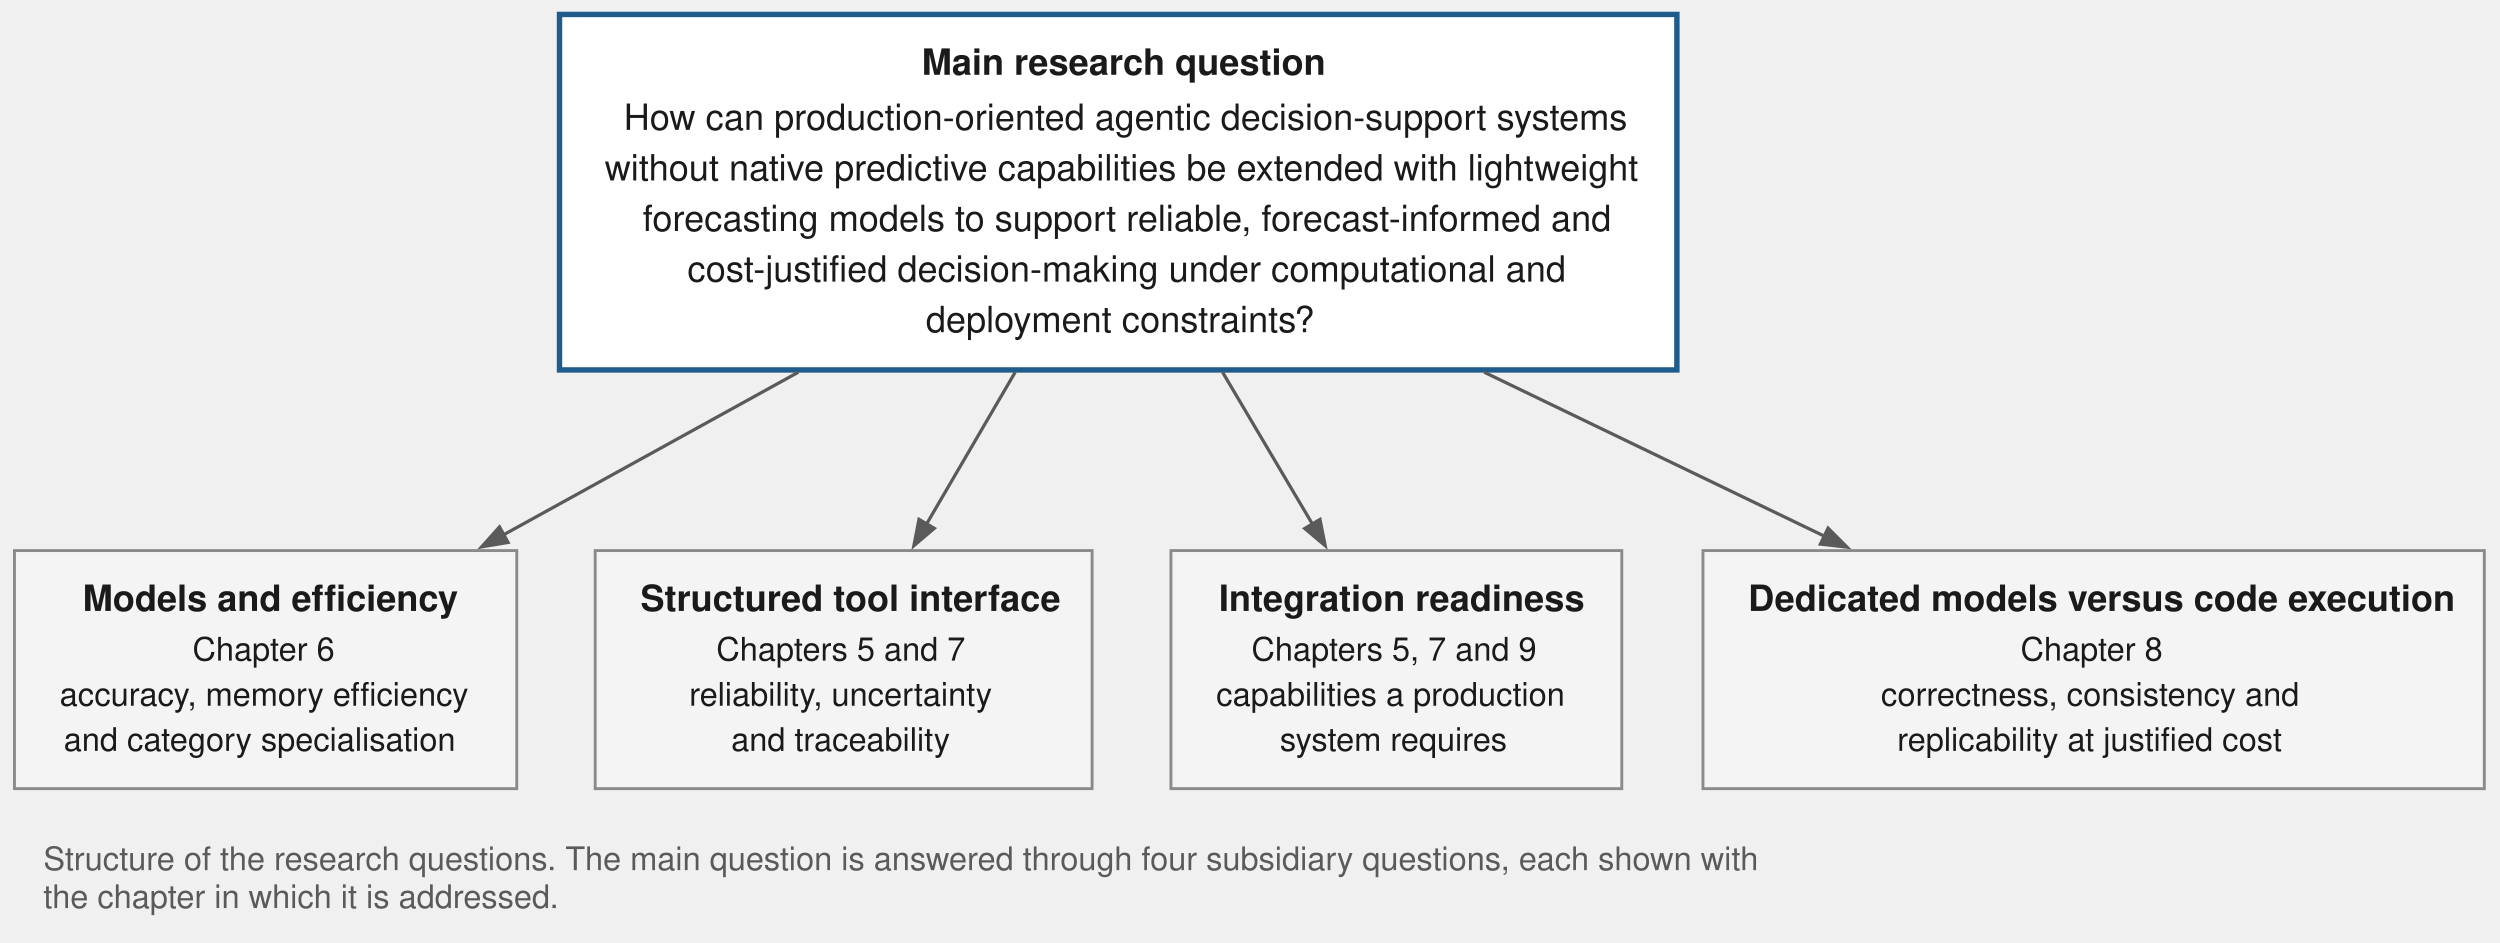
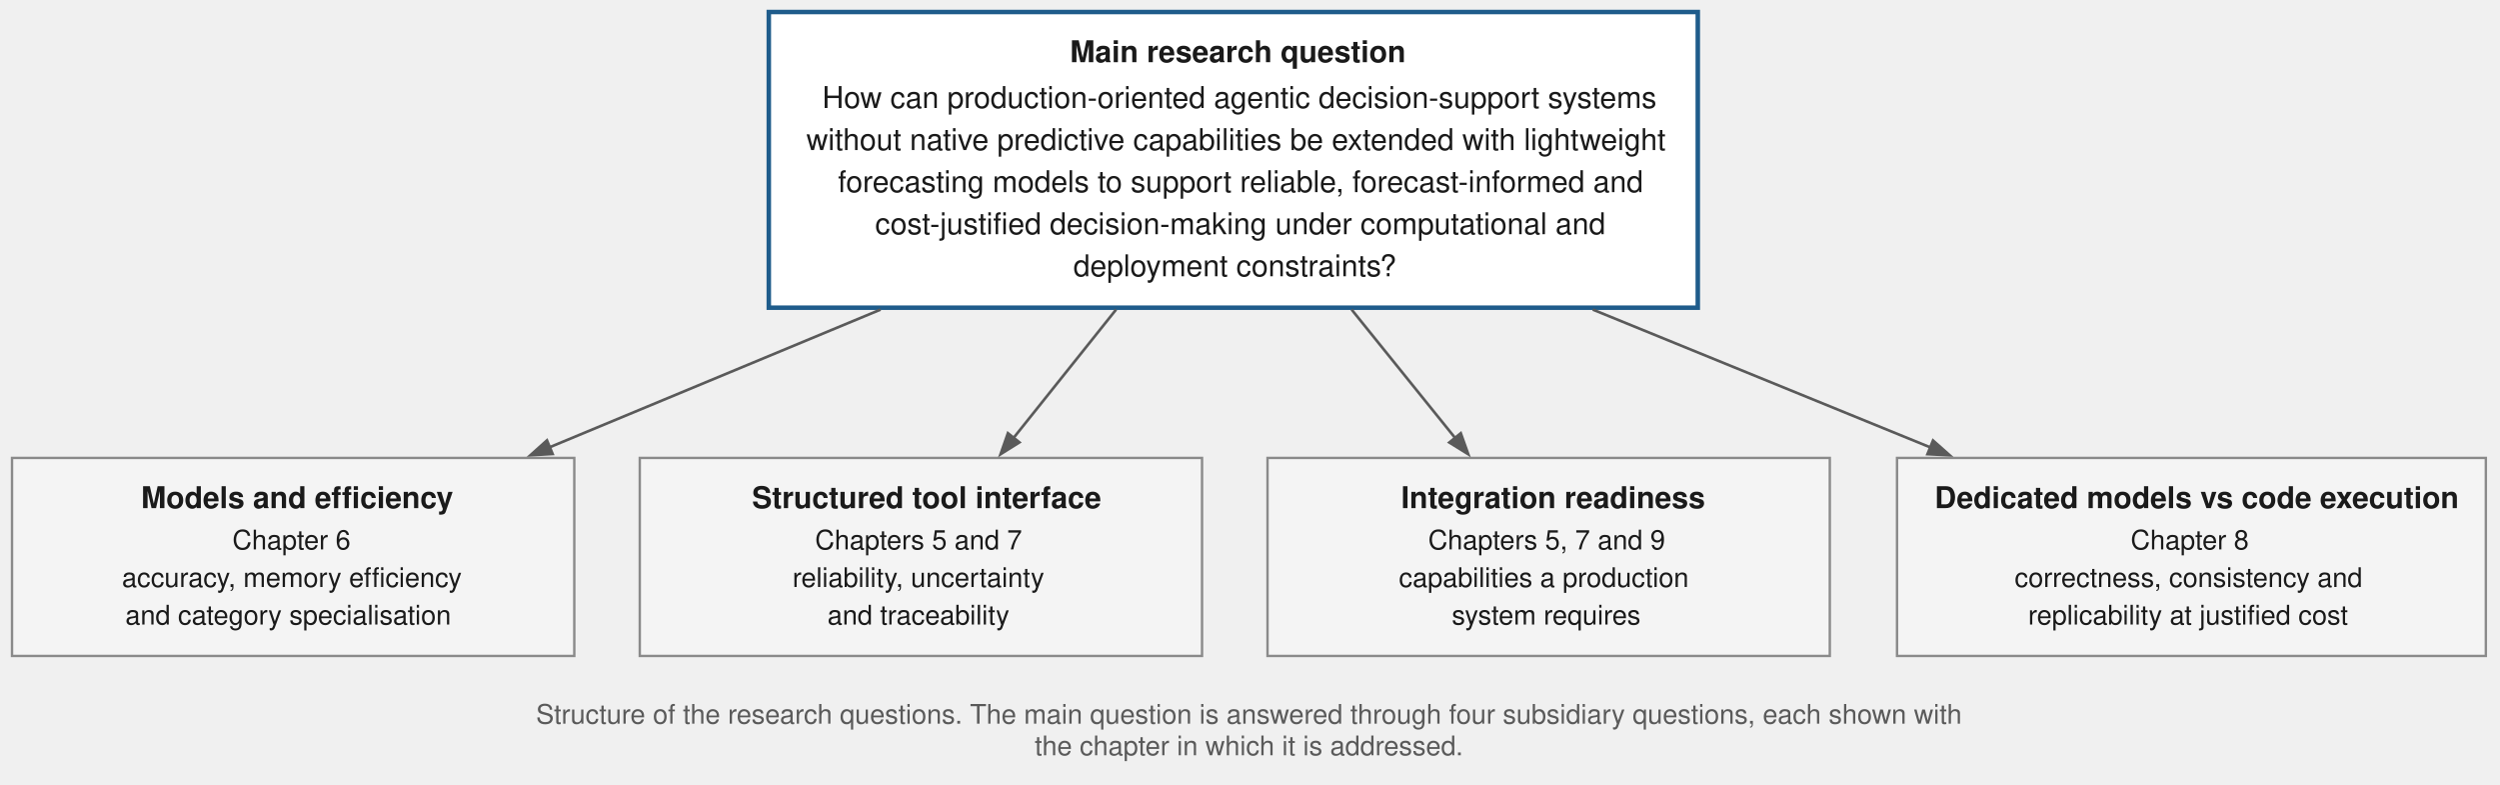
- <svg xmlns="http://www.w3.org/2000/svg" width="692pt" height="261pt" viewBox="0.00 0.00 692.00 261.00">
+ <svg xmlns="http://www.w3.org/2000/svg" width="832pt" height="261pt" viewBox="0.00 0.00 832.00 261.00">
  <g id="graph0" class="graph" transform="scale(1 1) rotate(0) translate(4 257.3)">
-     <text xml:space="preserve" text-anchor="start" x="8" y="-16.45" font-family="Helvetica,sans-Serif" font-size="9.00" fill="#5a5a5a">Structure of the research questions. The main question is answered through four subsidiary questions, each shown with</text>
-     <text xml:space="preserve" text-anchor="start" x="8" y="-5.95" font-family="Helvetica,sans-Serif" font-size="9.00" fill="#5a5a5a">the chapter in which it is addressed.</text>
+     <text xml:space="preserve" text-anchor="middle" x="411.81" y="-16.45" font-family="Helvetica,sans-Serif" font-size="9.00" fill="#5a5a5a">Structure of the research questions. The main question is answered through four subsidiary questions, each shown with</text>
+     <text xml:space="preserve" text-anchor="middle" x="411.81" y="-5.95" font-family="Helvetica,sans-Serif" font-size="9.00" fill="#5a5a5a">the chapter in which it is addressed.</text>
    <g id="node1" class="node">
-       <polygon fill="white" stroke="#1f5c8b" stroke-width="1.5" points="460.16,-253.3 150.87,-253.3 150.87,-154.9 460.16,-154.9 460.16,-253.3" />
-       <text xml:space="preserve" text-anchor="start" x="251.14" y="-236.6" font-family="Helvetica,sans-Serif" font-weight="bold" font-size="10.00" fill="#1a1a1a">Main research question</text>
-       <text xml:space="preserve" text-anchor="start" x="168.64" y="-221.35" font-family="Helvetica,sans-Serif" font-size="10.00" fill="#1a1a1a">How can production-oriented agentic decision-support systems</text>
-       <text xml:space="preserve" text-anchor="start" x="163.39" y="-207.35" font-family="Helvetica,sans-Serif" font-size="10.00" fill="#1a1a1a">without native predictive capabilities be extended with lightweight</text>
-       <text xml:space="preserve" text-anchor="start" x="173.89" y="-193.35" font-family="Helvetica,sans-Serif" font-size="10.00" fill="#1a1a1a">forecasting models to support reliable, forecast-informed and</text>
-       <text xml:space="preserve" text-anchor="start" x="186.27" y="-179.35" font-family="Helvetica,sans-Serif" font-size="10.00" fill="#1a1a1a">cost-justified decision-making under computational and</text>
-       <text xml:space="preserve" text-anchor="start" x="252.27" y="-165.35" font-family="Helvetica,sans-Serif" font-size="10.00" fill="#1a1a1a">deployment constraints?</text>
+       <polygon fill="white" stroke="#1f5c8b" stroke-width="1.5" points="561.25,-253.3 251.96,-253.3 251.96,-154.9 561.25,-154.9 561.25,-253.3" />
+       <text xml:space="preserve" text-anchor="start" x="352.23" y="-236.6" font-family="Helvetica,sans-Serif" font-weight="bold" font-size="10.00" fill="#1a1a1a">Main research question</text>
+       <text xml:space="preserve" text-anchor="start" x="269.73" y="-221.35" font-family="Helvetica,sans-Serif" font-size="10.00" fill="#1a1a1a">How can production-oriented agentic decision-support systems</text>
+       <text xml:space="preserve" text-anchor="start" x="264.48" y="-207.35" font-family="Helvetica,sans-Serif" font-size="10.00" fill="#1a1a1a">without native predictive capabilities be extended with lightweight</text>
+       <text xml:space="preserve" text-anchor="start" x="274.98" y="-193.35" font-family="Helvetica,sans-Serif" font-size="10.00" fill="#1a1a1a">forecasting models to support reliable, forecast-informed and</text>
+       <text xml:space="preserve" text-anchor="start" x="287.35" y="-179.35" font-family="Helvetica,sans-Serif" font-size="10.00" fill="#1a1a1a">cost-justified decision-making under computational and</text>
+       <text xml:space="preserve" text-anchor="start" x="353.35" y="-165.35" font-family="Helvetica,sans-Serif" font-size="10.00" fill="#1a1a1a">deployment constraints?</text>
    </g>
    <g id="node2" class="node">
-       <polygon fill="#f4f4f4" stroke="#8a8a8a" stroke-width="0.8" points="139.04,-104.9 0,-104.9 0,-39 139.04,-39 139.04,-104.9" />
-       <text xml:space="preserve" text-anchor="start" x="18.89" y="-88.2" font-family="Helvetica,sans-Serif" font-weight="bold" font-size="10.00" fill="#1a1a1a">Models and efficiency</text>
-       <text xml:space="preserve" text-anchor="start" x="49.27" y="-74.45" font-family="Helvetica,sans-Serif" font-size="9.00" fill="#1a1a1a">Chapter 6</text>
-       <text xml:space="preserve" text-anchor="start" x="12.52" y="-61.95" font-family="Helvetica,sans-Serif" font-size="9.00" fill="#1a1a1a">accuracy, memory efficiency</text>
-       <text xml:space="preserve" text-anchor="start" x="13.64" y="-49.45" font-family="Helvetica,sans-Serif" font-size="9.00" fill="#1a1a1a">and category specialisation</text>
+       <polygon fill="#f4f4f4" stroke="#8a8a8a" stroke-width="0.8" points="187.2,-104.9 0,-104.9 0,-39 187.2,-39 187.2,-104.9" />
+       <text xml:space="preserve" text-anchor="start" x="42.98" y="-88.2" font-family="Helvetica,sans-Serif" font-weight="bold" font-size="10.00" fill="#1a1a1a">Models and efficiency</text>
+       <text xml:space="preserve" text-anchor="start" x="73.35" y="-74.45" font-family="Helvetica,sans-Serif" font-size="9.00" fill="#1a1a1a">Chapter 6</text>
+       <text xml:space="preserve" text-anchor="start" x="36.6" y="-61.95" font-family="Helvetica,sans-Serif" font-size="9.00" fill="#1a1a1a">accuracy, memory efficiency</text>
+       <text xml:space="preserve" text-anchor="start" x="37.73" y="-49.45" font-family="Helvetica,sans-Serif" font-size="9.00" fill="#1a1a1a">and category specialisation</text>
    </g>
    <g id="edge1" class="edge">
-       <path fill="none" stroke="#5a5a5a" stroke-width="0.9" d="M216.97,-154.27C189.83,-139.3 160.47,-123.11 135.15,-109.14" />
-       <polygon fill="#5a5a5a" stroke="#5a5a5a" stroke-width="0.9" points="136.63,-107.16 129.31,-105.93 134.26,-111.45 136.63,-107.16" />
+       <path fill="none" stroke="#5a5a5a" stroke-width="0.9" d="M289.16,-154.27C252.55,-139.04 212.9,-122.56 178.93,-108.43" />
+       <polygon fill="#5a5a5a" stroke="#5a5a5a" stroke-width="0.9" points="179.98,-106.22 172.58,-105.79 178.1,-110.74 179.98,-106.22" />
    </g>
    <g id="node3" class="node">
-       <polygon fill="#f4f4f4" stroke="#8a8a8a" stroke-width="0.8" points="298.29,-104.9 160.75,-104.9 160.75,-39 298.29,-39 298.29,-104.9" />
-       <text xml:space="preserve" text-anchor="start" x="173.27" y="-88.2" font-family="Helvetica,sans-Serif" font-weight="bold" font-size="10.00" fill="#1a1a1a">Structured tool interface</text>
-       <text xml:space="preserve" text-anchor="start" x="194.27" y="-74.45" font-family="Helvetica,sans-Serif" font-size="9.00" fill="#1a1a1a">Chapters 5 and 7</text>
-       <text xml:space="preserve" text-anchor="start" x="186.77" y="-61.95" font-family="Helvetica,sans-Serif" font-size="9.00" fill="#1a1a1a">reliability, uncertainty</text>
-       <text xml:space="preserve" text-anchor="start" x="198.39" y="-49.45" font-family="Helvetica,sans-Serif" font-size="9.00" fill="#1a1a1a">and traceability</text>
+       <polygon fill="#f4f4f4" stroke="#8a8a8a" stroke-width="0.8" points="396.2,-104.9 209,-104.9 209,-39 396.2,-39 396.2,-104.9" />
+       <text xml:space="preserve" text-anchor="start" x="246.35" y="-88.2" font-family="Helvetica,sans-Serif" font-weight="bold" font-size="10.00" fill="#1a1a1a">Structured tool interface</text>
+       <text xml:space="preserve" text-anchor="start" x="267.35" y="-74.45" font-family="Helvetica,sans-Serif" font-size="9.00" fill="#1a1a1a">Chapters 5 and 7</text>
+       <text xml:space="preserve" text-anchor="start" x="259.85" y="-61.95" font-family="Helvetica,sans-Serif" font-size="9.00" fill="#1a1a1a">reliability, uncertainty</text>
+       <text xml:space="preserve" text-anchor="start" x="271.48" y="-49.45" font-family="Helvetica,sans-Serif" font-size="9.00" fill="#1a1a1a">and traceability</text>
    </g>
    <g id="edge2" class="edge">
-       <path fill="none" stroke="#5a5a5a" stroke-width="0.9" d="M277,-154.27C268.9,-140.39 260.18,-125.46 252.46,-112.23" />
-       <polygon fill="#5a5a5a" stroke="#5a5a5a" stroke-width="0.9" points="254.61,-111.06 248.96,-106.25 250.38,-113.53 254.61,-111.06" />
+       <path fill="none" stroke="#5a5a5a" stroke-width="0.9" d="M367.58,-154.27C356.28,-140.13 344.12,-124.91 333.4,-111.5" />
+       <polygon fill="#5a5a5a" stroke="#5a5a5a" stroke-width="0.9" points="335.4,-110.08 329.12,-106.14 331.57,-113.13 335.4,-110.08" />
    </g>
    <g id="node4" class="node">
-       <polygon fill="#f4f4f4" stroke="#8a8a8a" stroke-width="0.8" points="444.91,-104.9 320.12,-104.9 320.12,-39 444.91,-39 444.91,-104.9" />
-       <text xml:space="preserve" text-anchor="start" x="333.39" y="-88.2" font-family="Helvetica,sans-Serif" font-weight="bold" font-size="10.00" fill="#1a1a1a">Integration readiness</text>
-       <text xml:space="preserve" text-anchor="start" x="342.39" y="-74.45" font-family="Helvetica,sans-Serif" font-size="9.00" fill="#1a1a1a">Chapters 5, 7 and 9</text>
-       <text xml:space="preserve" text-anchor="start" x="332.64" y="-61.95" font-family="Helvetica,sans-Serif" font-size="9.00" fill="#1a1a1a">capabilities a production</text>
-       <text xml:space="preserve" text-anchor="start" x="350.27" y="-49.45" font-family="Helvetica,sans-Serif" font-size="9.00" fill="#1a1a1a">system requires</text>
+       <polygon fill="#f4f4f4" stroke="#8a8a8a" stroke-width="0.8" points="605.2,-104.9 418,-104.9 418,-39 605.2,-39 605.2,-104.9" />
+       <text xml:space="preserve" text-anchor="start" x="462.48" y="-88.2" font-family="Helvetica,sans-Serif" font-weight="bold" font-size="10.00" fill="#1a1a1a">Integration readiness</text>
+       <text xml:space="preserve" text-anchor="start" x="471.48" y="-74.45" font-family="Helvetica,sans-Serif" font-size="9.00" fill="#1a1a1a">Chapters 5, 7 and 9</text>
+       <text xml:space="preserve" text-anchor="start" x="461.73" y="-61.95" font-family="Helvetica,sans-Serif" font-size="9.00" fill="#1a1a1a">capabilities a production</text>
+       <text xml:space="preserve" text-anchor="start" x="479.35" y="-49.45" font-family="Helvetica,sans-Serif" font-size="9.00" fill="#1a1a1a">system requires</text>
    </g>
    <g id="edge3" class="edge">
-       <path fill="none" stroke="#5a5a5a" stroke-width="0.9" d="M334.41,-154.27C342.62,-140.39 351.45,-125.46 359.28,-112.23" />
-       <polygon fill="#5a5a5a" stroke="#5a5a5a" stroke-width="0.9" points="361.37,-113.52 362.82,-106.24 357.15,-111.02 361.37,-113.52" />
+       <path fill="none" stroke="#5a5a5a" stroke-width="0.9" d="M446,-154.27C457.4,-140.13 469.68,-124.91 480.5,-111.5" />
+       <polygon fill="#5a5a5a" stroke="#5a5a5a" stroke-width="0.9" points="482.34,-113.12 484.83,-106.13 478.53,-110.04 482.34,-113.12" />
    </g>
    <g id="node5" class="node">
-       <polygon fill="#f4f4f4" stroke="#8a8a8a" stroke-width="0.8" points="683.66,-104.9 467.38,-104.9 467.38,-39 683.66,-39 683.66,-104.9" />
-       <text xml:space="preserve" text-anchor="start" x="479.89" y="-88.2" font-family="Helvetica,sans-Serif" font-weight="bold" font-size="10.00" fill="#1a1a1a">Dedicated models versus code execution</text>
-       <text xml:space="preserve" text-anchor="start" x="555.27" y="-74.45" font-family="Helvetica,sans-Serif" font-size="9.00" fill="#1a1a1a">Chapter 8</text>
-       <text xml:space="preserve" text-anchor="start" x="516.64" y="-61.95" font-family="Helvetica,sans-Serif" font-size="9.00" fill="#1a1a1a">correctness, consistency and</text>
-       <text xml:space="preserve" text-anchor="start" x="521.14" y="-49.45" font-family="Helvetica,sans-Serif" font-size="9.00" fill="#1a1a1a">replicability at justified cost</text>
+       <polygon fill="#f4f4f4" stroke="#8a8a8a" stroke-width="0.8" points="823.62,-104.9 627.58,-104.9 627.58,-39 823.62,-39 823.62,-104.9" />
+       <text xml:space="preserve" text-anchor="start" x="640.1" y="-88.2" font-family="Helvetica,sans-Serif" font-weight="bold" font-size="10.00" fill="#1a1a1a">Dedicated models vs code execution</text>
+       <text xml:space="preserve" text-anchor="start" x="705.35" y="-74.45" font-family="Helvetica,sans-Serif" font-size="9.00" fill="#1a1a1a">Chapter 8</text>
+       <text xml:space="preserve" text-anchor="start" x="666.73" y="-61.95" font-family="Helvetica,sans-Serif" font-size="9.00" fill="#1a1a1a">correctness, consistency and</text>
+       <text xml:space="preserve" text-anchor="start" x="671.23" y="-49.45" font-family="Helvetica,sans-Serif" font-size="9.00" fill="#1a1a1a">replicability at justified cost</text>
    </g>
    <g id="edge4" class="edge">
-       <path fill="none" stroke="#5a5a5a" stroke-width="0.9" d="M406.83,-154.27C438.14,-139.17 472.04,-122.83 501.18,-108.79" />
-       <polygon fill="#5a5a5a" stroke="#5a5a5a" stroke-width="0.9" points="502.01,-111.11 507.25,-105.86 499.88,-106.69 502.01,-111.11" />
+       <path fill="none" stroke="#5a5a5a" stroke-width="0.9" d="M526.29,-154.27C563.76,-138.98 604.36,-122.42 639.07,-108.25" />
+       <polygon fill="#5a5a5a" stroke="#5a5a5a" stroke-width="0.9" points="639.57,-110.7 645.13,-105.78 637.72,-106.16 639.57,-110.7" />
    </g>
  </g>
</svg>
